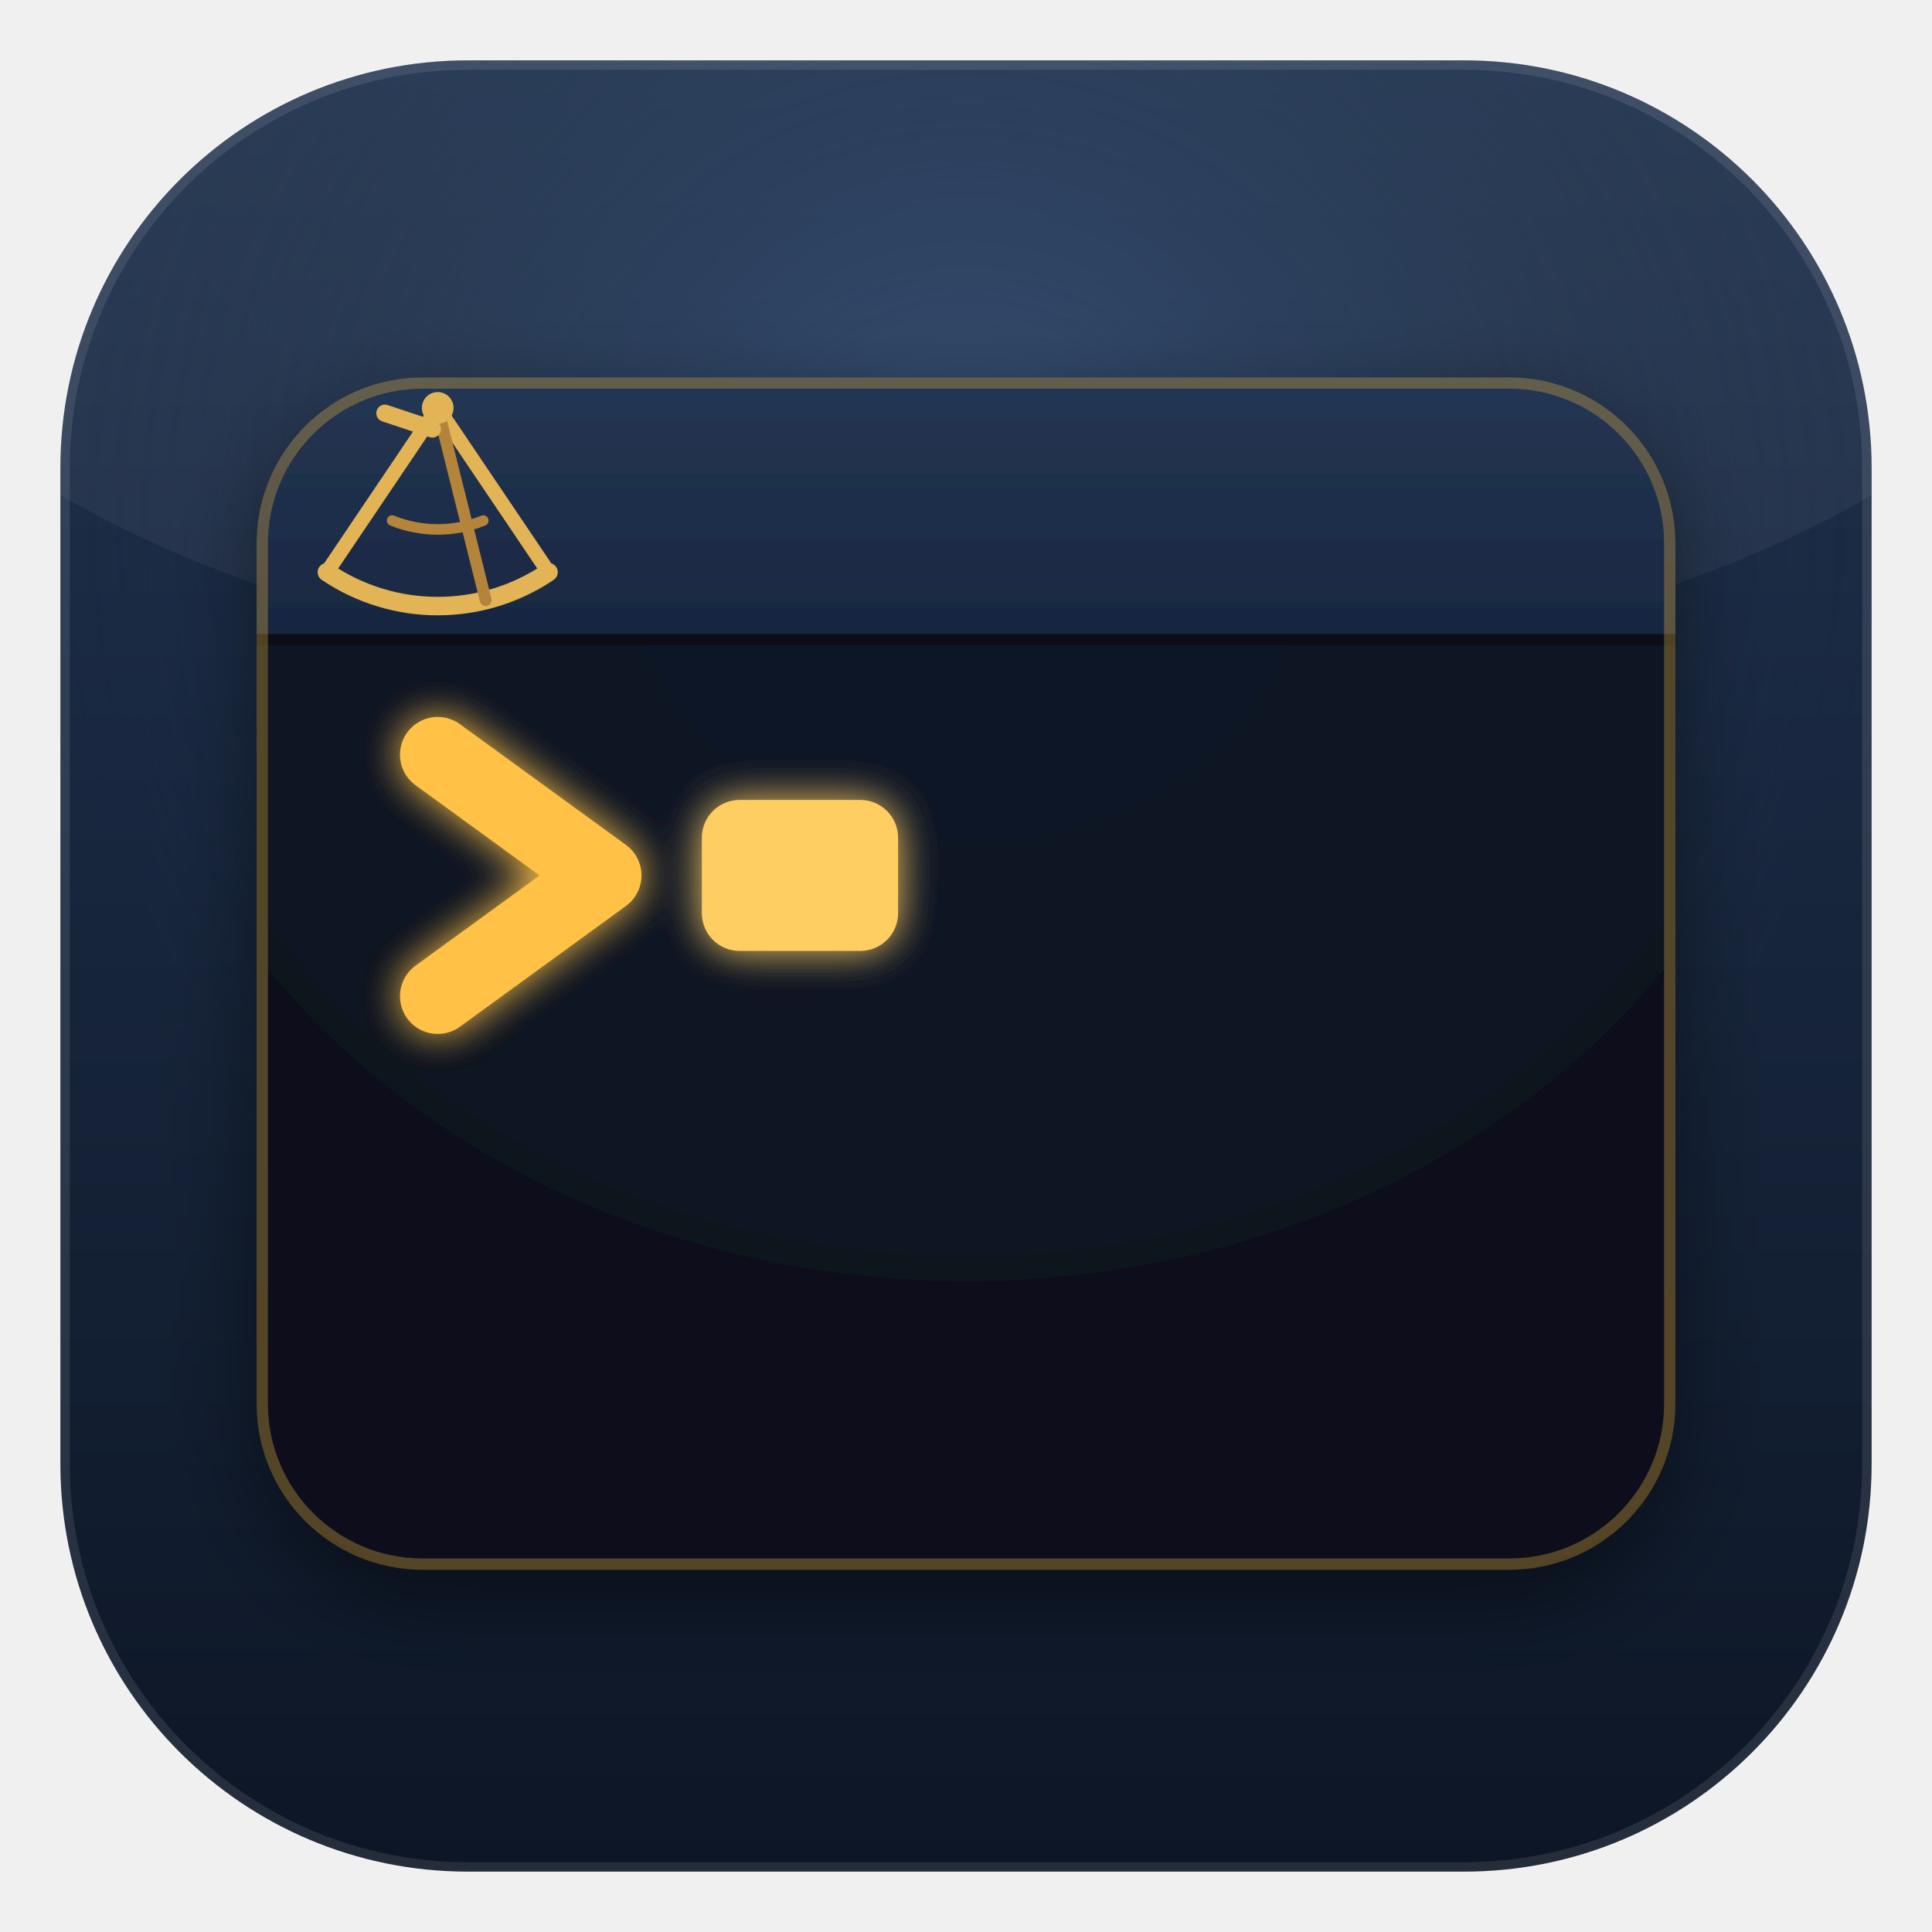
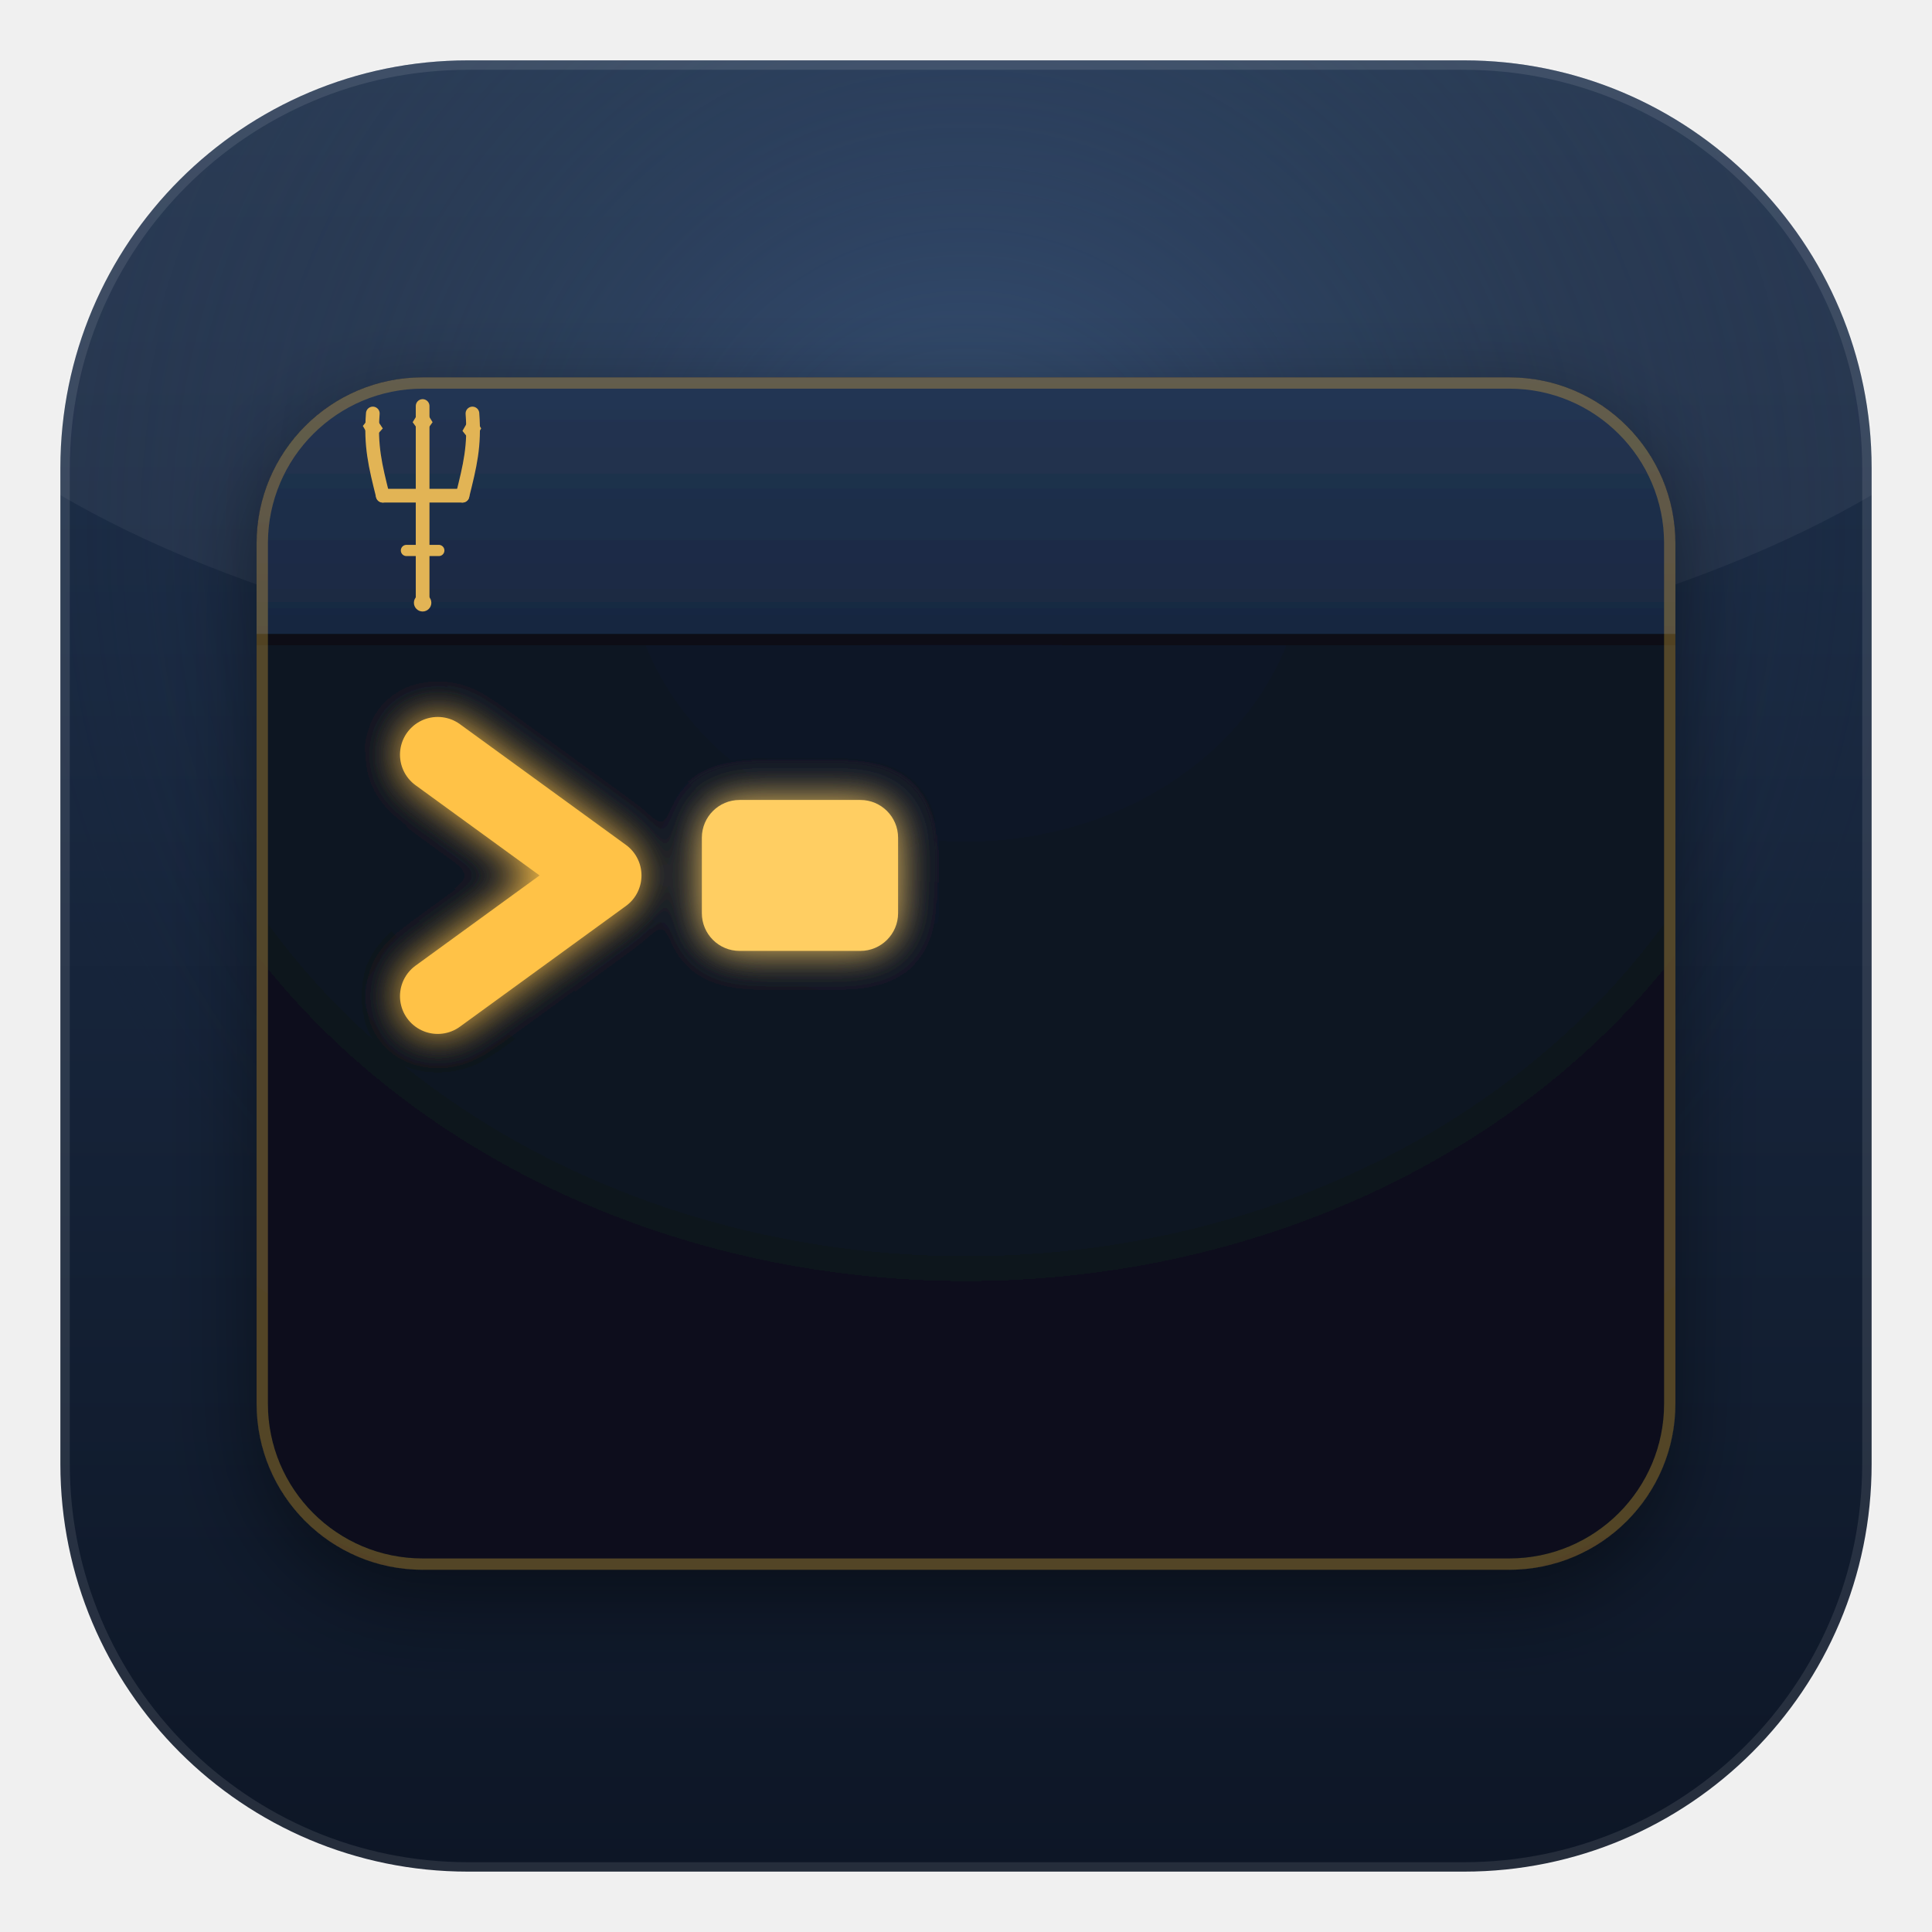
<svg xmlns="http://www.w3.org/2000/svg" viewBox="0 0 256 256" width="256" height="256" role="img" aria-label="Textant">
  <defs>
    <linearGradient id="ib_tile" x1="0" y1="0" x2="0" y2="1">
      <stop offset="0" stop-color="#20334f" />
      <stop offset="1" stop-color="#0d1626" />
    </linearGradient>
    <radialGradient id="ib_tileGlow" cx="0.5" cy="0.26" r="0.9">
      <stop offset="0" stop-color="#31507a" stop-opacity=".8" />
      <stop offset=".6" stop-color="#16233a" stop-opacity="0" />
    </radialGradient>
    <linearGradient id="ib_bar" x1="0" y1="0" x2="0" y2="1">
      <stop offset="0" stop-color="#243654" />
      <stop offset="1" stop-color="#182740" />
    </linearGradient>
    <radialGradient id="ib_screen" cx="0.5" cy="0.15" r="1.1">
      <stop offset="0" stop-color="#0e1728" />
      <stop offset="1" stop-color="#080d18" />
    </radialGradient>
    <filter id="ib_glow" x="-90%" y="-90%" width="280%" height="280%">
      <feGaussianBlur stdDeviation="2.8" result="b" />
      <feMerge>
        <feMergeNode in="b" />
        <feMergeNode in="SourceGraphic" />
      </feMerge>
    </filter>
    <filter id="ib_shadow" x="-30%" y="-30%" width="160%" height="160%">
      <feDropShadow dx="0" dy="4" stdDeviation="6" flood-color="#000" flood-opacity=".45" />
    </filter>
    <clipPath id="ib_winclip">
      <rect x="34" y="50" width="188" height="158" rx="22" />
    </clipPath>
    <clipPath id="ib_tileclip">
      <rect x="8" y="8" width="240" height="240" rx="54" />
    </clipPath>
  </defs>
  <rect x="8" y="8" width="240" height="240" rx="54" fill="url(#ib_tile)" />
  <rect x="8" y="8" width="240" height="240" rx="54" fill="url(#ib_tileGlow)" />
  <g clip-path="url(#ib_tileclip)">
    <ellipse cx="128" cy="26" rx="150" ry="66" fill="#fff" opacity=".05" />
  </g>
  <rect x="8.5" y="8.5" width="239" height="239" rx="53.5" fill="none" stroke="#fff" stroke-opacity=".10" stroke-width="1.5" />
  <g filter="url(#ib_shadow)">
    <rect x="34" y="50" width="188" height="158" rx="22" fill="url(#ib_screen)" />
    <g clip-path="url(#ib_winclip)">
      <rect x="34" y="50" width="188" height="34" fill="url(#ib_bar)" />
-       <g transform="translate(58 67) scale(0.175) translate(-132 -132)" fill="none" stroke-linecap="round" stroke-linejoin="round">
-         <path d="M48.1 182.4A150 150 0 0 0 215.9 182.4" stroke="#e2b455" stroke-width="14" />
-         <path d="M132 58L48.1 182.4" stroke="#e2b455" stroke-width="11" />
-         <path d="M132 58L215.9 182.4" stroke="#e2b455" stroke-width="11" />
-         <path d="M97.5 143.3A92 92 0 0 0 166.5 143.3" stroke="#b5843a" stroke-width="8" />
-         <path d="M132 58L168.3 203.5" stroke="#b5843a" stroke-width="9" />
-         <path d="M128 74L92 62" stroke="#e2b455" stroke-width="13" />
-         <circle cx="132" cy="58" r="12" fill="#e2b455" />
+       <g transform="translate(56 67) scale(0.165) translate(-128 -140)" stroke="#e2b455" fill="#e2b455" stroke-linecap="round" stroke-linejoin="round">
+         <path d="M128 132 L128 214" stroke-width="11" fill="none" />
+         <circle cx="128" cy="218" r="7" stroke="none" />
+         <path d="M115 176 L141 176" stroke-width="9" fill="none" />
+         <path d="M96 132 L160 132" stroke-width="11" fill="none" />
+         <path d="M128 132 L128 60" stroke-width="11" fill="none" />
+         <path d="M96 132 C 90 108 86 92 88 66" stroke-width="11" fill="none" />
+         <path d="M160 132 C 166 108 170 92 168 66" stroke-width="11" fill="none" />
+         <path d="M128 60 l 8 13 l -8 11 l -8 -11 z" stroke="none" />
+         <path d="M88 66 l 8 12 l -9 10 l -7 -12 z" stroke="none" />
+         <path d="M168 66 l 7 12 l -7 12 l -8 -10 z" stroke="none" />
      </g>
      <g filter="url(#ib_glow)">
        <path d="M58 100 L80 116 L58 132" fill="none" stroke="#ffc247" stroke-width="10" stroke-linecap="round" stroke-linejoin="round" />
        <rect x="93" y="106" width="26" height="20" rx="5" fill="#ffce62" />
      </g>
    </g>
    <rect x="34" y="84" width="188" height="1.5" fill="#000" opacity=".35" />
    <rect x="34.75" y="50.75" width="186.5" height="156.5" rx="21.25" fill="none" stroke="#d9a641" stroke-opacity=".35" stroke-width="1.5" />
  </g>
</svg>
